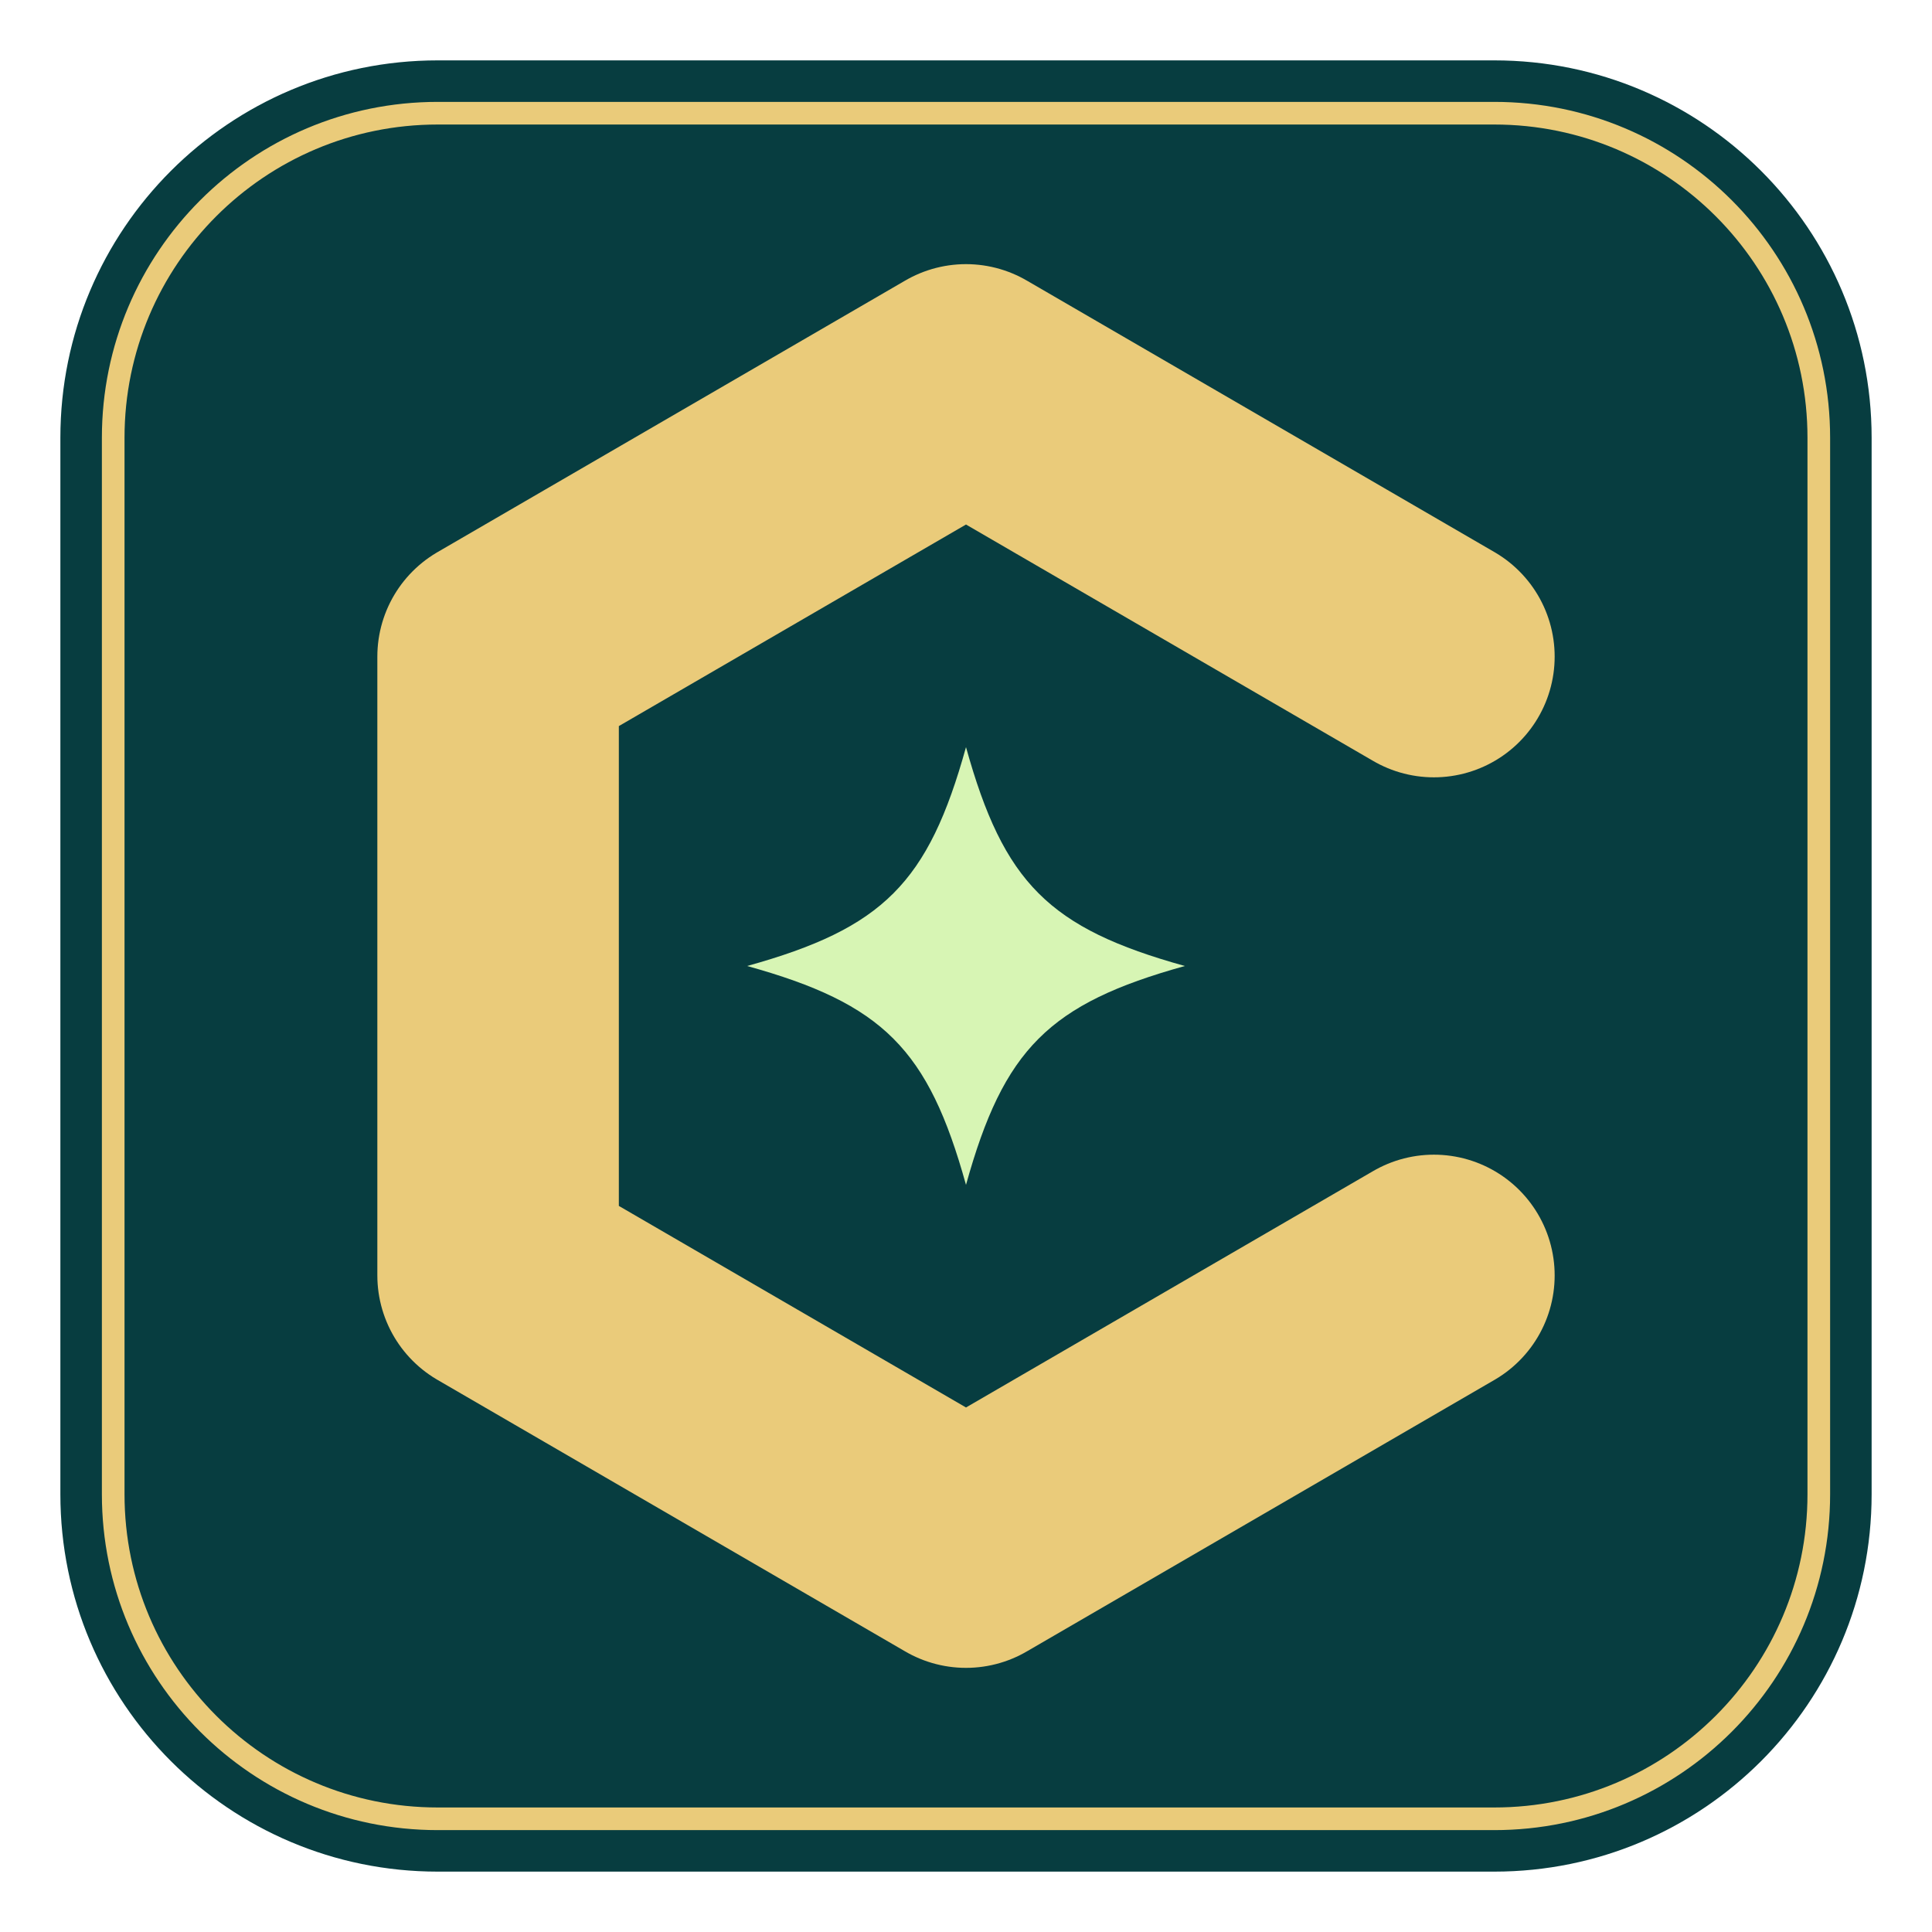
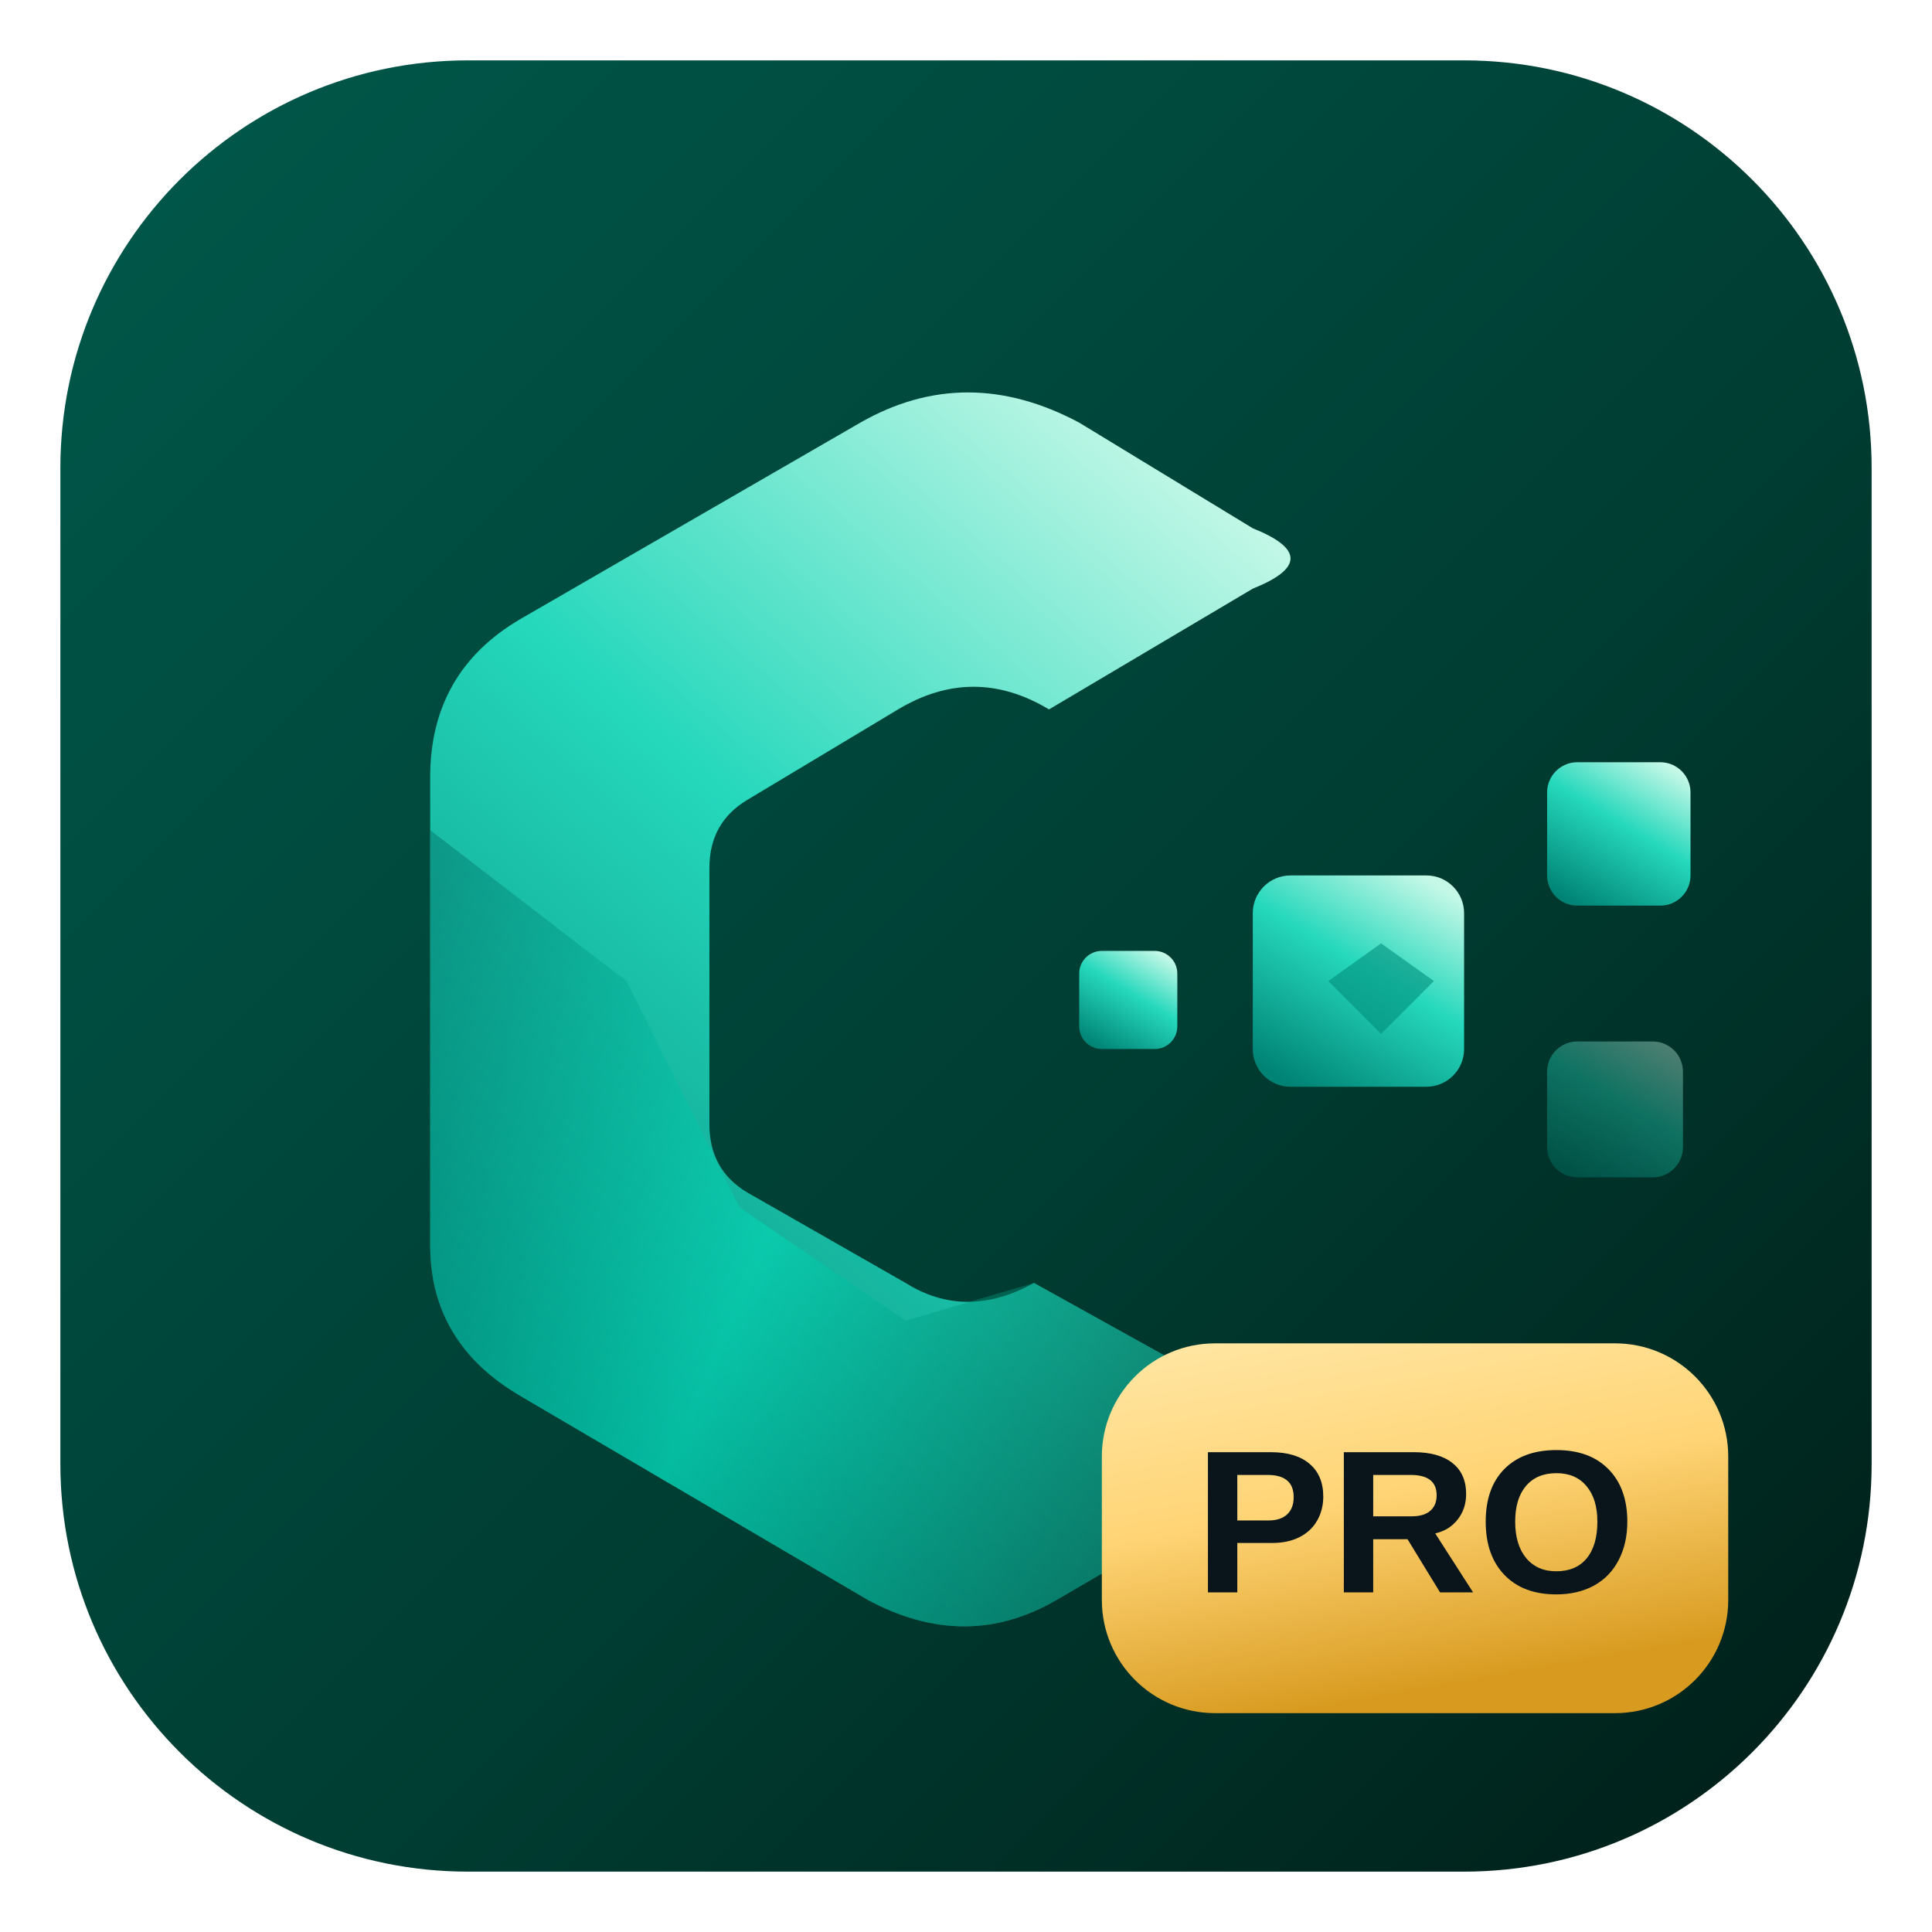
<svg xmlns="http://www.w3.org/2000/svg" width="256" height="256" viewBox="0 0 256 256">
-   <rect x="8" y="8" width="240" height="240" rx="50" fill="#073D40" />
-   <rect x="15" y="15" width="226" height="226" rx="43" fill="none" stroke="#EACB7A" stroke-width="3" />
-   <path d="M190 87L128 51L66 87V169L128 205L190 169" fill="none" stroke="#EACB7A" stroke-width="32" stroke-linecap="round" stroke-linejoin="round" />
-   <path d="M128 99C133 117 139 123 157 128C139 133 133 139 128 157C123 139 117 133 99 128C117 123 123 117 128 99Z" fill="#D7F5B4" />
+   <defs>
+     <linearGradient id="bg" x2="1" y2="1">
+       <stop stop-color="#00594b" />
+       <stop offset=".58" stop-color="#003d32" />
+       <stop offset="1" stop-color="#001d17" />
+     </linearGradient>
+     <linearGradient id="mark" x1=".8" y1="0" x2=".2" y2="1" gradientUnits="objectBoundingBox">
+       <stop stop-color="#c5f8e7" />
+       <stop offset=".44" stop-color="#25d8bc" />
+       <stop offset="1" stop-color="#008375" />
+     </linearGradient>
+     <linearGradient id="facet" x2="1" y2=".4">
+       <stop stop-color="#006e65" />
+       <stop offset=".52" stop-color="#00e2bd" />
+       <stop offset="1" stop-color="#004638" />
+     </linearGradient>
+     <linearGradient id="gold" x2=".3" y2="1">
+       <stop stop-color="#ffe7a5" />
+       <stop offset=".5" stop-color="#ffd475" />
+       <stop offset="1" stop-color="#d89b20" />
+     </linearGradient>
+   </defs>
+   <rect x="8" y="8" width="240" height="240" rx="54" fill="url(#bg)" />
+   <path d="m166 70-23-14q-15-8-29 0L69 82Q57 89 57 103v62q0 13 12 20l46 27q13 7 25 0l24-14q10-6 0-13l-27-15q-9 5-17 0l-21-12q-5-3-5-9v-34q0-6 5-9l20-12q10-6 20 0l27-16q10-4 0-8Z" fill="url(#mark)" />
+   <path d="M57 110v55q0 13 12 20l46 27q13 7 25 0l24-14q10-6 0-13l-27-15-17 5-22-15-15-30Z" fill="url(#facet)" opacity=".48" />
+   <g fill="url(#mark)">
+     <rect x="143" y="126" width="13" height="13" rx="3" />
+     <rect x="166" y="116" width="28" height="28" rx="5" />
+     <rect x="205" y="101" width="19" height="19" rx="4" />
+     <rect x="205" y="138" width="18" height="18" rx="4" opacity=".38" />
+   </g>
+   <path d="m176 130 7-5 7 5-7 7Z" fill="#008d7c" opacity=".6" />
+   <rect x="146" y="178" width="83" height="49" rx="15" fill="url(#gold)" />
+   <text x="187.5" y="211" text-anchor="middle" font-family="Arial,sans-serif" font-size="27" font-weight="800" fill="#09151b">PRO</text>
</svg>
